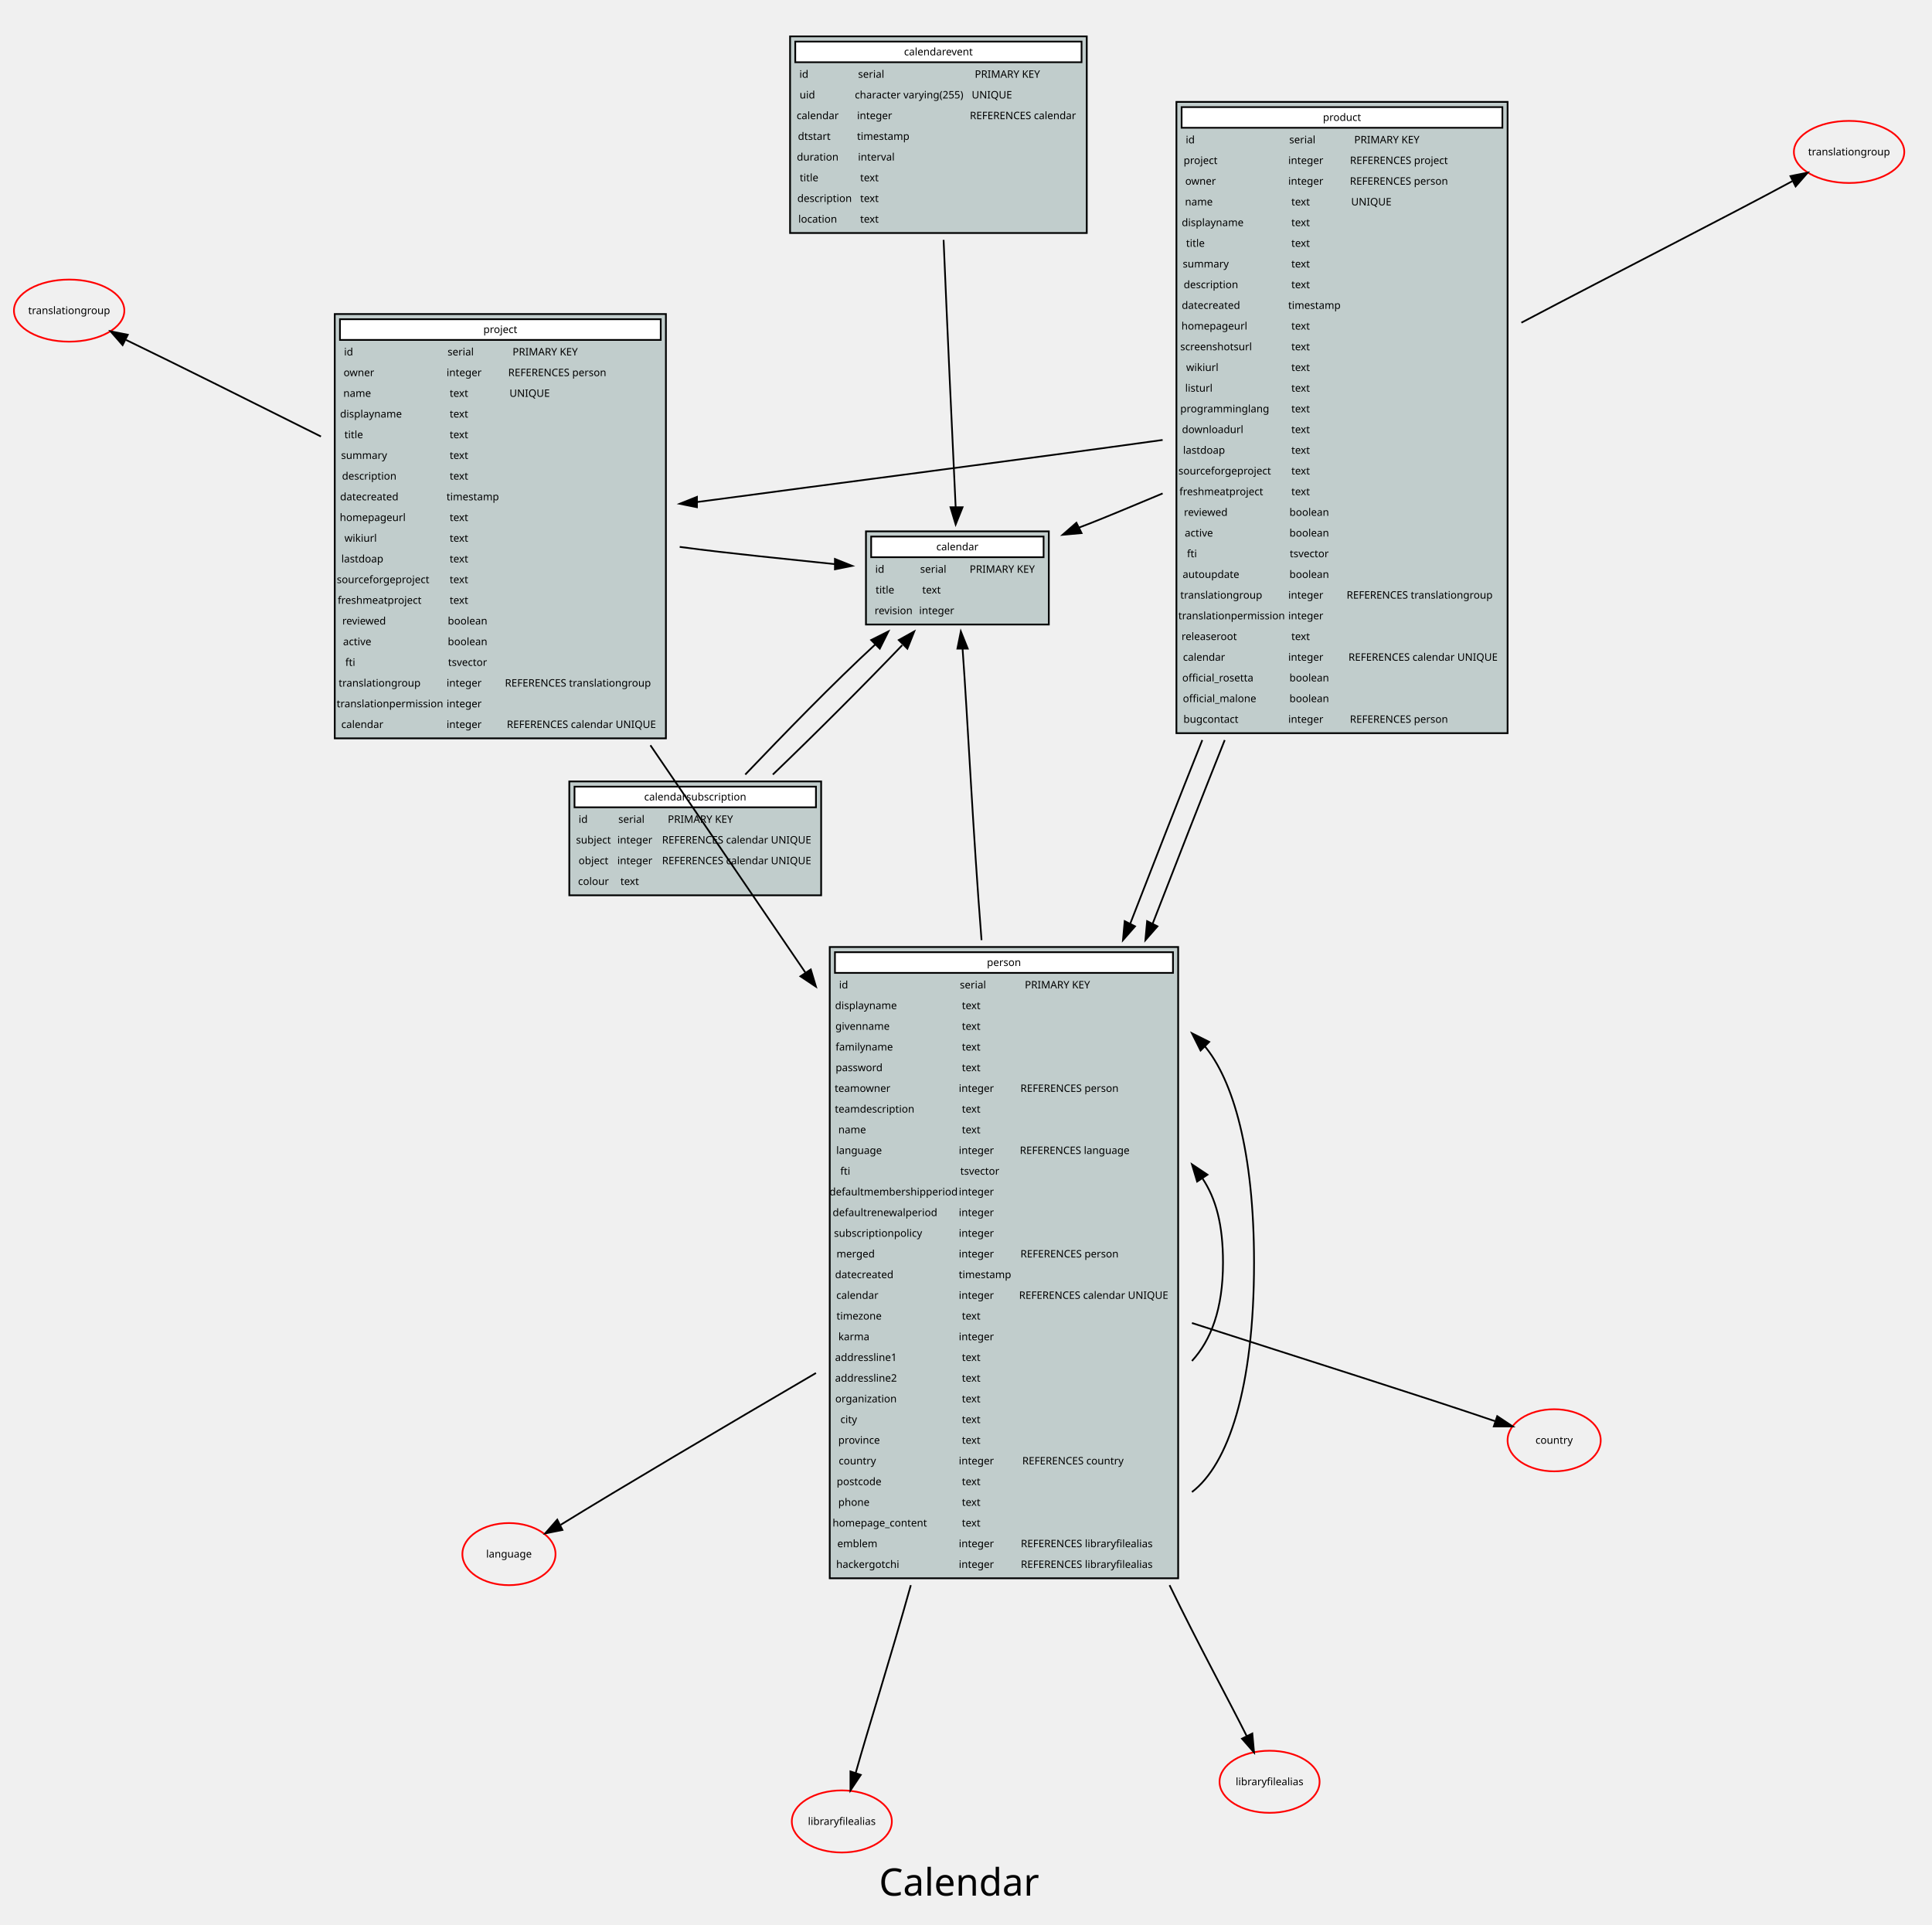
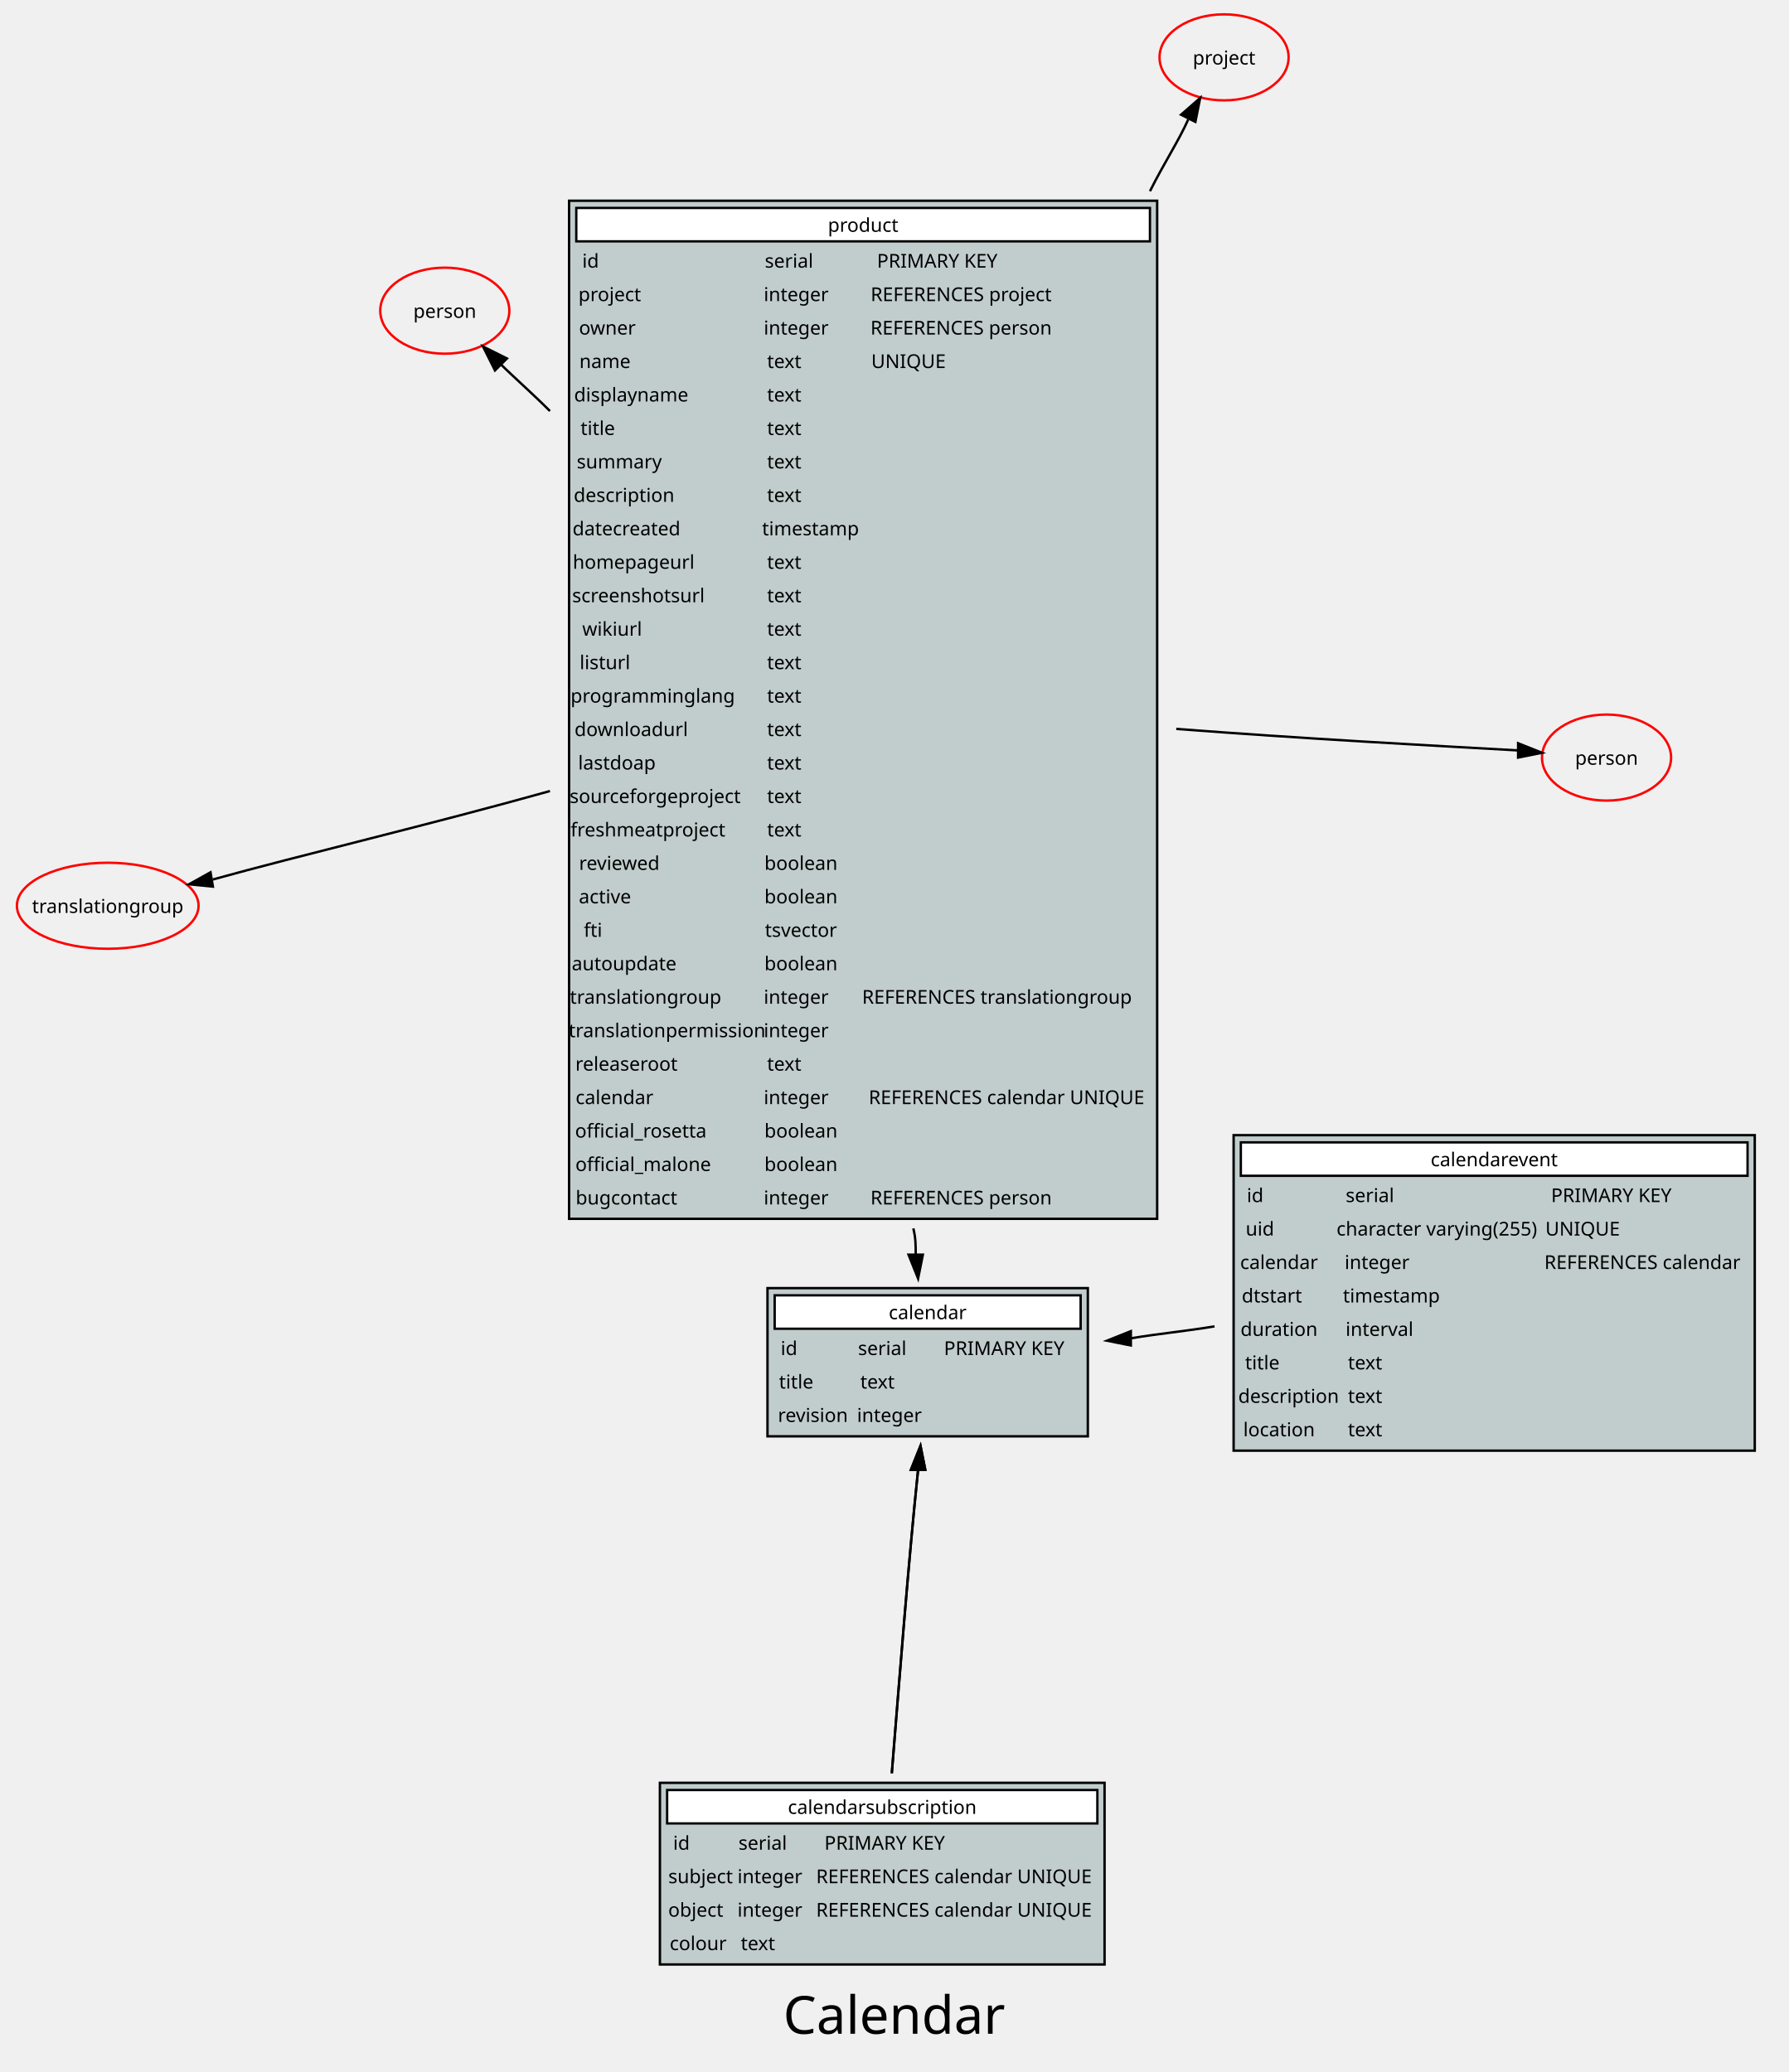
- <svg xmlns="http://www.w3.org/2000/svg" width="537px" height="535px" viewBox="-1 -1 536 534">
-   <g id="graph0" class="graph" transform="scale(0.4785)" style="font-family:Times-Roman;font-size:14.00;">
-     <text text-anchor="middle" style="font-size:22.00;" x="554" y="1097">Calendar</text>
+ <svg xmlns="http://www.w3.org/2000/svg" width="749px" height="868px" viewBox="-1 -1 748 867">
+   <g id="graph0" class="graph" style="font-family:Times-Roman;font-size:14.00;">
+     <text text-anchor="middle" style="font-size:22.00;" x="373" y="850">Calendar</text>
    <g id="node1" class="node">
-       <polygon style="fill:#c1cdcc;stroke:#c1cdcc;" points="500,360 500,306 606,306 606,360 500,360" />
-       <polygon style="fill:white;stroke:white;" points="503,321 503,309 603,309 603,321 503,321" />
-       <text text-anchor="middle" style="font-size:6.00;" x="553" y="317">calendar</text>
-       <polygon style="fill:none;stroke:black;" points="503,321 503,309 603,309 603,321 503,321" />
-       <text text-anchor="middle" style="font-size:6.00;" x="508" y="330">id</text>
-       <text text-anchor="middle" style="font-size:6.00;" x="539" y="330">serial</text>
-       <text text-anchor="middle" style="font-size:6.00;" x="579" y="330"> PRIMARY KEY </text>
-       <text text-anchor="middle" style="font-size:6.00;" x="511" y="342">title</text>
-       <text text-anchor="middle" style="font-size:6.00;" x="538" y="342">text</text>
-       <text text-anchor="middle" style="font-size:6.00;" x="516" y="354">revision</text>
-       <text text-anchor="middle" style="font-size:6.00;" x="541" y="354">integer</text>
-       <polygon style="fill:none;stroke:black;" points="500,360 500,306 606,306 606,360 500,360" />
+       <polygon style="fill:#c1cdcc;stroke:#c1cdcc;" points="320,600 320,538 454,538 454,600 320,600" />
+       <polygon style="fill:white;stroke:white;" points="323,555 323,541 451,541 451,555 323,555" />
+       <text text-anchor="middle" style="font-size:8.00;" x="387" y="551">calendar</text>
+       <polygon style="fill:none;stroke:black;" points="323,555 323,541 451,541 451,555 323,555" />
+       <text text-anchor="middle" style="font-size:8.00;" x="329" y="566">id</text>
+       <text text-anchor="middle" style="font-size:8.00;" x="368" y="566">serial</text>
+       <text text-anchor="middle" style="font-size:8.00;" x="419" y="566"> PRIMARY KEY </text>
+       <text text-anchor="middle" style="font-size:8.00;" x="332" y="580">title</text>
+       <text text-anchor="middle" style="font-size:8.00;" x="366" y="580">text</text>
+       <text text-anchor="middle" style="font-size:8.00;" x="339" y="594">revision</text>
+       <text text-anchor="middle" style="font-size:8.00;" x="371" y="594">integer</text>
+       <polygon style="fill:none;stroke:black;" points="320,600 320,538 454,538 454,600 320,600" />
    </g>
    <g id="node2" class="node">
-       <polygon style="fill:#c1cdcc;stroke:#c1cdcc;" points="456,133 456,19 628,19 628,133 456,133" />
-       <polygon style="fill:white;stroke:white;" points="459,34 459,22 625,22 625,34 459,34" />
-       <text text-anchor="middle" style="font-size:6.00;" x="542" y="30">calendarevent</text>
-       <polygon style="fill:none;stroke:black;" points="459,34 459,22 625,22 625,34 459,34" />
-       <text text-anchor="middle" style="font-size:6.00;" x="464" y="43">id</text>
-       <text text-anchor="middle" style="font-size:6.00;" x="503" y="43">serial</text>
-       <text text-anchor="middle" style="font-size:6.00;" x="582" y="43"> PRIMARY KEY </text>
-       <text text-anchor="middle" style="font-size:6.00;" x="466" y="55">uid</text>
-       <text text-anchor="middle" style="font-size:6.00;" x="525" y="55">character varying(255)</text>
-       <text text-anchor="middle" style="font-size:6.00;" x="573" y="55"> UNIQUE </text>
-       <text text-anchor="middle" style="font-size:6.00;" x="472" y="67">calendar</text>
-       <text text-anchor="middle" style="font-size:6.00;" x="505" y="67">integer</text>
-       <text text-anchor="middle" style="font-size:6.00;" x="591" y="67"> REFERENCES calendar </text>
-       <text text-anchor="middle" style="font-size:6.00;" x="470" y="79">dtstart</text>
-       <text text-anchor="middle" style="font-size:6.00;" x="510" y="79">timestamp</text>
-       <text text-anchor="middle" style="font-size:6.00;" x="472" y="91">duration</text>
-       <text text-anchor="middle" style="font-size:6.00;" x="506" y="91">interval</text>
-       <text text-anchor="middle" style="font-size:6.00;" x="467" y="103">title</text>
-       <text text-anchor="middle" style="font-size:6.00;" x="502" y="103">text</text>
-       <text text-anchor="middle" style="font-size:6.00;" x="476" y="115">description</text>
-       <text text-anchor="middle" style="font-size:6.00;" x="502" y="115">text</text>
-       <text text-anchor="middle" style="font-size:6.00;" x="472" y="127">location</text>
-       <text text-anchor="middle" style="font-size:6.00;" x="502" y="127">text</text>
-       <polygon style="fill:none;stroke:black;" points="456,133 456,19 628,19 628,133 456,133" />
+       <polygon style="fill:#c1cdcc;stroke:#c1cdcc;" points="515,606 515,474 733,474 733,606 515,606" />
+       <polygon style="fill:white;stroke:white;" points="518,491 518,477 730,477 730,491 518,491" />
+       <text text-anchor="middle" style="font-size:8.00;" x="624" y="487">calendarevent</text>
+       <polygon style="fill:none;stroke:black;" points="518,491 518,477 730,477 730,491 518,491" />
+       <text text-anchor="middle" style="font-size:8.00;" x="524" y="502">id</text>
+       <text text-anchor="middle" style="font-size:8.00;" x="572" y="502">serial</text>
+       <text text-anchor="middle" style="font-size:8.00;" x="673" y="502"> PRIMARY KEY </text>
+       <text text-anchor="middle" style="font-size:8.00;" x="526" y="516">uid</text>
+       <text text-anchor="middle" style="font-size:8.00;" x="600" y="516">character varying(255)</text>
+       <text text-anchor="middle" style="font-size:8.00;" x="661" y="516"> UNIQUE </text>
+       <text text-anchor="middle" style="font-size:8.00;" x="534" y="530">calendar</text>
+       <text text-anchor="middle" style="font-size:8.00;" x="575" y="530">integer</text>
+       <text text-anchor="middle" style="font-size:8.00;" x="686" y="530"> REFERENCES calendar </text>
+       <text text-anchor="middle" style="font-size:8.00;" x="531" y="544">dtstart</text>
+       <text text-anchor="middle" style="font-size:8.00;" x="581" y="544">timestamp</text>
+       <text text-anchor="middle" style="font-size:8.00;" x="534" y="558">duration</text>
+       <text text-anchor="middle" style="font-size:8.00;" x="576" y="558">interval</text>
+       <text text-anchor="middle" style="font-size:8.00;" x="527" y="572">title</text>
+       <text text-anchor="middle" style="font-size:8.00;" x="570" y="572">text</text>
+       <text text-anchor="middle" style="font-size:8.00;" x="538" y="586">description</text>
+       <text text-anchor="middle" style="font-size:8.00;" x="570" y="586">text</text>
+       <text text-anchor="middle" style="font-size:8.00;" x="534" y="600">location</text>
+       <text text-anchor="middle" style="font-size:8.00;" x="570" y="600">text</text>
+       <polygon style="fill:none;stroke:black;" points="515,606 515,474 733,474 733,606 515,606" />
    </g>
    <g id="edge2" class="edge">
-       <path style="fill:none;stroke:black;" d="M545,137C547,185 550,250 552,292" />
-       <polygon style="fill:black;stroke:black;" points="556,292 552,302 549,292 556,292" />
+       <path style="fill:none;stroke:black;" d="M507,554C495,556 484,557 472,559" />
+       <polygon style="fill:black;stroke:black;" points="472,562 462,560 472,556 472,562" />
    </g>
    <g id="node3" class="node">
-       <polygon style="fill:#c1cdcc;stroke:#c1cdcc;" points="328,517 328,451 474,451 474,517 328,517" />
-       <polygon style="fill:white;stroke:white;" points="331,466 331,454 471,454 471,466 331,466" />
-       <text text-anchor="middle" style="font-size:6.00;" x="401" y="462">calendarsubscription</text>
-       <polygon style="fill:none;stroke:black;" points="331,466 331,454 471,454 471,466 331,466" />
-       <text text-anchor="middle" style="font-size:6.00;" x="336" y="475">id</text>
-       <text text-anchor="middle" style="font-size:6.00;" x="364" y="475">serial</text>
-       <text text-anchor="middle" style="font-size:6.00;" x="404" y="475"> PRIMARY KEY </text>
-       <text text-anchor="middle" style="font-size:6.00;" x="342" y="487">subject</text>
-       <text text-anchor="middle" style="font-size:6.00;" x="366" y="487">integer</text>
-       <text text-anchor="middle" style="font-size:6.00;" x="425" y="487"> REFERENCES calendar UNIQUE </text>
-       <text text-anchor="middle" style="font-size:6.00;" x="342" y="499">object</text>
-       <text text-anchor="middle" style="font-size:6.00;" x="366" y="499">integer</text>
-       <text text-anchor="middle" style="font-size:6.00;" x="425" y="499"> REFERENCES calendar UNIQUE </text>
-       <text text-anchor="middle" style="font-size:6.00;" x="342" y="511">colour</text>
-       <text text-anchor="middle" style="font-size:6.00;" x="363" y="511">text</text>
-       <polygon style="fill:none;stroke:black;" points="328,517 328,451 474,451 474,517 328,517" />
+       <polygon style="fill:#c1cdcc;stroke:#c1cdcc;" points="275,821 275,745 461,745 461,821 275,821" />
+       <polygon style="fill:white;stroke:white;" points="278,762 278,748 458,748 458,762 278,762" />
+       <text text-anchor="middle" style="font-size:8.00;" x="368" y="758">calendarsubscription</text>
+       <polygon style="fill:none;stroke:black;" points="278,762 278,748 458,748 458,762 278,762" />
+       <text text-anchor="middle" style="font-size:8.00;" x="284" y="773">id</text>
+       <text text-anchor="middle" style="font-size:8.00;" x="318" y="773">serial</text>
+       <text text-anchor="middle" style="font-size:8.00;" x="369" y="773"> PRIMARY KEY </text>
+       <text text-anchor="middle" style="font-size:8.00;" x="292" y="787">subject</text>
+       <text text-anchor="middle" style="font-size:8.00;" x="321" y="787">integer</text>
+       <text text-anchor="middle" style="font-size:8.00;" x="398" y="787"> REFERENCES calendar UNIQUE </text>
+       <text text-anchor="middle" style="font-size:8.00;" x="290" y="801">object</text>
+       <text text-anchor="middle" style="font-size:8.00;" x="321" y="801">integer</text>
+       <text text-anchor="middle" style="font-size:8.00;" x="398" y="801"> REFERENCES calendar UNIQUE </text>
+       <text text-anchor="middle" style="font-size:8.00;" x="291" y="815">colour</text>
+       <text text-anchor="middle" style="font-size:8.00;" x="316" y="815">text</text>
+       <polygon style="fill:none;stroke:black;" points="275,821 275,745 461,745 461,821 275,821" />
    </g>
    <g id="edge4" class="edge">
-       <path style="fill:none;stroke:black;" d="M430,447C452,424 481,394 506,371" />
-       <polygon style="fill:black;stroke:black;" points="503,369 513,364 508,374 503,369" />
+       <path style="fill:none;stroke:black;" d="M372,741C375,704 379,652 383,614" />
+       <polygon style="fill:black;stroke:black;" points="380,614 384,604 386,614 380,614" />
    </g>
    <g id="edge6" class="edge">
-       <path style="fill:none;stroke:black;" d="M446,447C470,424 499,395 521,372" />
-       <polygon style="fill:black;stroke:black;" points="519,369 528,364 524,374 519,369" />
+       <path style="fill:none;stroke:black;" d="M372,741C375,704 379,652 383,614" />
+       <polygon style="fill:black;stroke:black;" points="380,614 384,604 386,614 380,614" />
    </g>
    <g id="node4" class="node">
-       <polygon style="fill:#c1cdcc;stroke:#c1cdcc;" points="479,913 479,547 681,547 681,913 479,913" />
-       <polygon style="fill:white;stroke:white;" points="482,562 482,550 678,550 678,562 482,562" />
-       <text text-anchor="middle" style="font-size:6.00;" x="580" y="558">person</text>
-       <polygon style="fill:none;stroke:black;" points="482,562 482,550 678,550 678,562 482,562" />
-       <text text-anchor="middle" style="font-size:6.00;" x="487" y="571">id</text>
-       <text text-anchor="middle" style="font-size:6.00;" x="562" y="571">serial</text>
-       <text text-anchor="middle" style="font-size:6.00;" x="611" y="571"> PRIMARY KEY </text>
-       <text text-anchor="middle" style="font-size:6.00;" x="500" y="583">displayname</text>
-       <text text-anchor="middle" style="font-size:6.00;" x="561" y="583">text</text>
-       <text text-anchor="middle" style="font-size:6.00;" x="498" y="595">givenname</text>
-       <text text-anchor="middle" style="font-size:6.00;" x="561" y="595">text</text>
-       <text text-anchor="middle" style="font-size:6.00;" x="499" y="607">familyname</text>
-       <text text-anchor="middle" style="font-size:6.00;" x="561" y="607">text</text>
-       <text text-anchor="middle" style="font-size:6.00;" x="496" y="619">password</text>
-       <text text-anchor="middle" style="font-size:6.00;" x="561" y="619">text</text>
-       <text text-anchor="middle" style="font-size:6.00;" x="498" y="631">teamowner</text>
-       <text text-anchor="middle" style="font-size:6.00;" x="564" y="631">integer</text>
-       <text text-anchor="middle" style="font-size:6.00;" x="618" y="631"> REFERENCES person </text>
-       <text text-anchor="middle" style="font-size:6.00;" x="505" y="643">teamdescription</text>
-       <text text-anchor="middle" style="font-size:6.00;" x="561" y="643">text</text>
-       <text text-anchor="middle" style="font-size:6.00;" x="492" y="655">name</text>
-       <text text-anchor="middle" style="font-size:6.00;" x="561" y="655">text</text>
-       <text text-anchor="middle" style="font-size:6.00;" x="496" y="667">language</text>
-       <text text-anchor="middle" style="font-size:6.00;" x="564" y="667">integer</text>
-       <text text-anchor="middle" style="font-size:6.00;" x="621" y="667"> REFERENCES language </text>
-       <text text-anchor="middle" style="font-size:6.00;" x="488" y="679">fti</text>
-       <text text-anchor="middle" style="font-size:6.00;" x="566" y="679">tsvector</text>
-       <text text-anchor="middle" style="font-size:6.00;" x="516" y="691">defaultmembershipperiod</text>
-       <text text-anchor="middle" style="font-size:6.00;" x="564" y="691">integer</text>
-       <text text-anchor="middle" style="font-size:6.00;" x="511" y="703">defaultrenewalperiod</text>
-       <text text-anchor="middle" style="font-size:6.00;" x="564" y="703">integer</text>
-       <text text-anchor="middle" style="font-size:6.00;" x="507" y="715">subscriptionpolicy</text>
-       <text text-anchor="middle" style="font-size:6.00;" x="564" y="715">integer</text>
-       <text text-anchor="middle" style="font-size:6.00;" x="494" y="727">merged</text>
-       <text text-anchor="middle" style="font-size:6.00;" x="564" y="727">integer</text>
-       <text text-anchor="middle" style="font-size:6.00;" x="618" y="727"> REFERENCES person </text>
-       <text text-anchor="middle" style="font-size:6.00;" x="499" y="739">datecreated</text>
-       <text text-anchor="middle" style="font-size:6.00;" x="569" y="739">timestamp</text>
-       <text text-anchor="middle" style="font-size:6.00;" x="495" y="751">calendar</text>
-       <text text-anchor="middle" style="font-size:6.00;" x="564" y="751">integer</text>
-       <text text-anchor="middle" style="font-size:6.00;" x="632" y="751"> REFERENCES calendar UNIQUE </text>
-       <text text-anchor="middle" style="font-size:6.00;" x="496" y="763">timezone</text>
-       <text text-anchor="middle" style="font-size:6.00;" x="561" y="763">text</text>
-       <text text-anchor="middle" style="font-size:6.00;" x="493" y="775">karma</text>
-       <text text-anchor="middle" style="font-size:6.00;" x="564" y="775">integer</text>
-       <text text-anchor="middle" style="font-size:6.00;" x="500" y="787">addressline1</text>
-       <text text-anchor="middle" style="font-size:6.00;" x="561" y="787">text</text>
-       <text text-anchor="middle" style="font-size:6.00;" x="500" y="799">addressline2</text>
-       <text text-anchor="middle" style="font-size:6.00;" x="561" y="799">text</text>
-       <text text-anchor="middle" style="font-size:6.00;" x="500" y="811">organization</text>
-       <text text-anchor="middle" style="font-size:6.00;" x="561" y="811">text</text>
-       <text text-anchor="middle" style="font-size:6.00;" x="490" y="823">city</text>
-       <text text-anchor="middle" style="font-size:6.00;" x="561" y="823">text</text>
-       <text text-anchor="middle" style="font-size:6.00;" x="496" y="835">province</text>
-       <text text-anchor="middle" style="font-size:6.00;" x="561" y="835">text</text>
-       <text text-anchor="middle" style="font-size:6.00;" x="495" y="847">country</text>
-       <text text-anchor="middle" style="font-size:6.00;" x="564" y="847">integer</text>
-       <text text-anchor="middle" style="font-size:6.00;" x="620" y="847"> REFERENCES country </text>
-       <text text-anchor="middle" style="font-size:6.00;" x="496" y="859">postcode</text>
-       <text text-anchor="middle" style="font-size:6.00;" x="561" y="859">text</text>
-       <text text-anchor="middle" style="font-size:6.00;" x="493" y="871">phone</text>
-       <text text-anchor="middle" style="font-size:6.00;" x="561" y="871">text</text>
-       <text text-anchor="middle" style="font-size:6.00;" x="508" y="883">homepage_content</text>
-       <text text-anchor="middle" style="font-size:6.00;" x="561" y="883">text</text>
-       <text text-anchor="middle" style="font-size:6.00;" x="495" y="895">emblem</text>
-       <text text-anchor="middle" style="font-size:6.00;" x="564" y="895">integer</text>
-       <text text-anchor="middle" style="font-size:6.00;" x="628" y="895"> REFERENCES libraryfilealias </text>
-       <text text-anchor="middle" style="font-size:6.00;" x="501" y="907">hackergotchi</text>
-       <text text-anchor="middle" style="font-size:6.00;" x="564" y="907">integer</text>
-       <text text-anchor="middle" style="font-size:6.00;" x="628" y="907"> REFERENCES libraryfilealias </text>
-       <polygon style="fill:none;stroke:black;" points="479,913 479,547 681,547 681,913 479,913" />
+       <polygon style="fill:#c1cdcc;stroke:#c1cdcc;" points="237,509 237,83 483,83 483,509 237,509" />
+       <polygon style="fill:white;stroke:white;" points="240,100 240,86 480,86 480,100 240,100" />
+       <text text-anchor="middle" style="font-size:8.00;" x="360" y="96">product</text>
+       <polygon style="fill:none;stroke:black;" points="240,100 240,86 480,86 480,100 240,100" />
+       <text text-anchor="middle" style="font-size:8.00;" x="246" y="111">id</text>
+       <text text-anchor="middle" style="font-size:8.00;" x="329" y="111">serial</text>
+       <text text-anchor="middle" style="font-size:8.00;" x="391" y="111"> PRIMARY KEY </text>
+       <text text-anchor="middle" style="font-size:8.00;" x="254" y="125">project</text>
+       <text text-anchor="middle" style="font-size:8.00;" x="332" y="125">integer</text>
+       <text text-anchor="middle" style="font-size:8.00;" x="401" y="125"> REFERENCES project </text>
+       <text text-anchor="middle" style="font-size:8.00;" x="253" y="139">owner</text>
+       <text text-anchor="middle" style="font-size:8.00;" x="332" y="139">integer</text>
+       <text text-anchor="middle" style="font-size:8.00;" x="401" y="139"> REFERENCES person </text>
+       <text text-anchor="middle" style="font-size:8.00;" x="252" y="153">name</text>
+       <text text-anchor="middle" style="font-size:8.00;" x="327" y="153">text</text>
+       <text text-anchor="middle" style="font-size:8.00;" x="379" y="153"> UNIQUE </text>
+       <text text-anchor="middle" style="font-size:8.00;" x="263" y="167">displayname</text>
+       <text text-anchor="middle" style="font-size:8.00;" x="327" y="167">text</text>
+       <text text-anchor="middle" style="font-size:8.00;" x="249" y="181">title</text>
+       <text text-anchor="middle" style="font-size:8.00;" x="327" y="181">text</text>
+       <text text-anchor="middle" style="font-size:8.00;" x="258" y="195">summary</text>
+       <text text-anchor="middle" style="font-size:8.00;" x="327" y="195">text</text>
+       <text text-anchor="middle" style="font-size:8.00;" x="260" y="209">description</text>
+       <text text-anchor="middle" style="font-size:8.00;" x="327" y="209">text</text>
+       <text text-anchor="middle" style="font-size:8.00;" x="261" y="223">datecreated</text>
+       <text text-anchor="middle" style="font-size:8.00;" x="338" y="223">timestamp</text>
+       <text text-anchor="middle" style="font-size:8.00;" x="264" y="237">homepageurl</text>
+       <text text-anchor="middle" style="font-size:8.00;" x="327" y="237">text</text>
+       <text text-anchor="middle" style="font-size:8.00;" x="266" y="251">screenshotsurl</text>
+       <text text-anchor="middle" style="font-size:8.00;" x="327" y="251">text</text>
+       <text text-anchor="middle" style="font-size:8.00;" x="255" y="265">wikiurl</text>
+       <text text-anchor="middle" style="font-size:8.00;" x="327" y="265">text</text>
+       <text text-anchor="middle" style="font-size:8.00;" x="252" y="279">listurl</text>
+       <text text-anchor="middle" style="font-size:8.00;" x="327" y="279">text</text>
+       <text text-anchor="middle" style="font-size:8.00;" x="272" y="293">programminglang</text>
+       <text text-anchor="middle" style="font-size:8.00;" x="327" y="293">text</text>
+       <text text-anchor="middle" style="font-size:8.00;" x="263" y="307">downloadurl</text>
+       <text text-anchor="middle" style="font-size:8.00;" x="327" y="307">text</text>
+       <text text-anchor="middle" style="font-size:8.00;" x="257" y="321">lastdoap</text>
+       <text text-anchor="middle" style="font-size:8.00;" x="327" y="321">text</text>
+       <text text-anchor="middle" style="font-size:8.00;" x="273" y="335">sourceforgeproject</text>
+       <text text-anchor="middle" style="font-size:8.00;" x="327" y="335">text</text>
+       <text text-anchor="middle" style="font-size:8.00;" x="270" y="349">freshmeatproject</text>
+       <text text-anchor="middle" style="font-size:8.00;" x="327" y="349">text</text>
+       <text text-anchor="middle" style="font-size:8.00;" x="258" y="363">reviewed</text>
+       <text text-anchor="middle" style="font-size:8.00;" x="334" y="363">boolean</text>
+       <text text-anchor="middle" style="font-size:8.00;" x="252" y="377">active</text>
+       <text text-anchor="middle" style="font-size:8.00;" x="334" y="377">boolean</text>
+       <text text-anchor="middle" style="font-size:8.00;" x="247" y="391">fti</text>
+       <text text-anchor="middle" style="font-size:8.00;" x="334" y="391">tsvector</text>
+       <text text-anchor="middle" style="font-size:8.00;" x="260" y="405">autoupdate</text>
+       <text text-anchor="middle" style="font-size:8.00;" x="334" y="405">boolean</text>
+       <text text-anchor="middle" style="font-size:8.00;" x="269" y="419">translationgroup</text>
+       <text text-anchor="middle" style="font-size:8.00;" x="332" y="419">integer</text>
+       <text text-anchor="middle" style="font-size:8.00;" x="416" y="419"> REFERENCES translationgroup </text>
+       <text text-anchor="middle" style="font-size:8.00;" x="278" y="433">translationpermission</text>
+       <text text-anchor="middle" style="font-size:8.00;" x="332" y="433">integer</text>
+       <text text-anchor="middle" style="font-size:8.00;" x="261" y="447">releaseroot</text>
+       <text text-anchor="middle" style="font-size:8.00;" x="327" y="447">text</text>
+       <text text-anchor="middle" style="font-size:8.00;" x="256" y="461">calendar</text>
+       <text text-anchor="middle" style="font-size:8.00;" x="332" y="461">integer</text>
+       <text text-anchor="middle" style="font-size:8.00;" x="420" y="461"> REFERENCES calendar UNIQUE </text>
+       <text text-anchor="middle" style="font-size:8.00;" x="267" y="475">official_rosetta</text>
+       <text text-anchor="middle" style="font-size:8.00;" x="334" y="475">boolean</text>
+       <text text-anchor="middle" style="font-size:8.00;" x="268" y="489">official_malone</text>
+       <text text-anchor="middle" style="font-size:8.00;" x="334" y="489">boolean</text>
+       <text text-anchor="middle" style="font-size:8.00;" x="261" y="503">bugcontact</text>
+       <text text-anchor="middle" style="font-size:8.00;" x="332" y="503">integer</text>
+       <text text-anchor="middle" style="font-size:8.00;" x="401" y="503"> REFERENCES person </text>
+       <polygon style="fill:none;stroke:black;" points="237,509 237,83 483,83 483,509 237,509" />
    </g>
    <g id="edge14" class="edge">
-       <path style="fill:none;stroke:black;" d="M567,543C562,480 559,415 556,374" />
-       <polygon style="fill:black;stroke:black;" points="553,374 555,364 559,374 553,374" />
+       <path style="fill:none;stroke:black;" d="M381,513C382,517 382,520 382,524" />
+       <polygon style="fill:black;stroke:black;" points="385,524 383,534 379,524 385,524" />
+     </g>
+     <g id="node8" class="node">
+       <ellipse cx="511" cy="23" rx="27" ry="18" style="fill:none;stroke:red;" />
+       <text text-anchor="middle" style="font-size:8.00;" x="511" y="26">project</text>
    </g>
    <g id="edge8" class="edge">
-       <path style="fill:none;stroke:black;" d="M689,787C700,775 707,757 707,730 707,708 703,693 695,681" />
-       <polygon style="fill:black;stroke:black;" points="692,683 689,673 698,679 692,683" />
+       <path style="fill:none;stroke:black;" d="M480,79C486,67 492,58 496,49" />
+       <polygon style="fill:black;stroke:black;" points="493,47 501,40 499,50 493,47" />
+     </g>
+     <g id="node10" class="node">
+       <ellipse cx="185" cy="129" rx="27" ry="18" style="fill:none;stroke:red;" />
+       <text text-anchor="middle" style="font-size:8.00;" x="185" y="132">person</text>
+     </g>
+     <g id="edge10" class="edge">
+       <path style="fill:none;stroke:black;" d="M229,171C221,163 214,157 208,151" />
+       <polygon style="fill:black;stroke:black;" points="206,154 201,144 211,149 206,154" />
+     </g>
+     <g id="node12" class="node">
+       <ellipse cx="44" cy="378" rx="38" ry="18" style="fill:none;stroke:red;" />
+       <text text-anchor="middle" style="font-size:8.00;" x="44" y="381">translationgroup</text>
    </g>
    <g id="edge12" class="edge">
-       <path style="fill:none;stroke:black;" d="M689,863C710,847 725,803 725,730 725,666 713,624 696,604" />
-       <polygon style="fill:black;stroke:black;" points="694,607 689,597 699,602 694,607" />
-     </g>
-     <g id="node11" class="node">
-       <ellipse cx="293" cy="899" rx="27" ry="18" style="fill:none;stroke:red;" />
-       <text text-anchor="middle" style="font-size:6.00;" x="293" y="901">language</text>
-     </g>
-     <g id="edge10" class="edge">
-       <path style="fill:none;stroke:black;" d="M471,794C418,825 357,861 323,882" />
-       <polygon style="fill:black;stroke:black;" points="324,885 314,887 321,879 324,885" />
+       <path style="fill:none;stroke:black;" d="M229,330C179,344 124,357 88,367" />
+       <polygon style="fill:black;stroke:black;" points="88,370 78,369 87,364 88,370" />
    </g>
    <g id="node15" class="node">
-       <ellipse cx="899" cy="833" rx="27" ry="18" style="fill:none;stroke:red;" />
-       <text text-anchor="middle" style="font-size:6.00;" x="899" y="835">country</text>
+       <ellipse cx="671" cy="316" rx="27" ry="18" style="fill:none;stroke:red;" />
+       <text text-anchor="middle" style="font-size:8.00;" x="671" y="319">person</text>
    </g>
    <g id="edge16" class="edge">
-       <path style="fill:none;stroke:black;" d="M689,765C751,785 824,808 865,822" />
-       <polygon style="fill:black;stroke:black;" points="866,819 875,825 864,825 866,819" />
-     </g>
-     <g id="node17" class="node">
-       <ellipse cx="486" cy="1054" rx="29" ry="18" style="fill:none;stroke:red;" />
-       <text text-anchor="middle" style="font-size:6.00;" x="486" y="1056">libraryfilealias</text>
-     </g>
-     <g id="edge18" class="edge">
-       <path style="fill:none;stroke:black;" d="M526,917C514,960 501,1001 494,1026" />
-       <polygon style="fill:black;stroke:black;" points="497,1027 491,1036 491,1025 497,1027" />
-     </g>
-     <g id="node19" class="node">
-       <ellipse cx="734" cy="1031" rx="29" ry="18" style="fill:none;stroke:red;" />
-       <text text-anchor="middle" style="font-size:6.00;" x="734" y="1033">libraryfilealias</text>
-     </g>
-     <g id="edge20" class="edge">
-       <path style="fill:none;stroke:black;" d="M676,917C693,952 710,983 721,1005" />
-       <polygon style="fill:black;stroke:black;" points="724,1003 725,1014 718,1006 724,1003" />
-     </g>
-     <g id="node5" class="node">
-       <polygon style="fill:#c1cdcc;stroke:#c1cdcc;" points="680,423 680,57 872,57 872,423 680,423" />
-       <polygon style="fill:white;stroke:white;" points="683,72 683,60 869,60 869,72 683,72" />
-       <text text-anchor="middle" style="font-size:6.00;" x="776" y="68">product</text>
-       <polygon style="fill:none;stroke:black;" points="683,72 683,60 869,60 869,72 683,72" />
-       <text text-anchor="middle" style="font-size:6.00;" x="688" y="81">id</text>
-       <text text-anchor="middle" style="font-size:6.00;" x="753" y="81">serial</text>
-       <text text-anchor="middle" style="font-size:6.00;" x="802" y="81"> PRIMARY KEY </text>
-       <text text-anchor="middle" style="font-size:6.00;" x="694" y="93">project</text>
-       <text text-anchor="middle" style="font-size:6.00;" x="755" y="93">integer</text>
-       <text text-anchor="middle" style="font-size:6.00;" x="809" y="93"> REFERENCES project </text>
-       <text text-anchor="middle" style="font-size:6.00;" x="694" y="105">owner</text>
-       <text text-anchor="middle" style="font-size:6.00;" x="755" y="105">integer</text>
-       <text text-anchor="middle" style="font-size:6.00;" x="809" y="105"> REFERENCES person </text>
-       <text text-anchor="middle" style="font-size:6.00;" x="693" y="117">name</text>
-       <text text-anchor="middle" style="font-size:6.00;" x="752" y="117">text</text>
-       <text text-anchor="middle" style="font-size:6.00;" x="793" y="117"> UNIQUE </text>
-       <text text-anchor="middle" style="font-size:6.00;" x="701" y="129">displayname</text>
-       <text text-anchor="middle" style="font-size:6.00;" x="752" y="129">text</text>
-       <text text-anchor="middle" style="font-size:6.00;" x="691" y="141">title</text>
-       <text text-anchor="middle" style="font-size:6.00;" x="752" y="141">text</text>
-       <text text-anchor="middle" style="font-size:6.00;" x="697" y="153">summary</text>
-       <text text-anchor="middle" style="font-size:6.00;" x="752" y="153">text</text>
-       <text text-anchor="middle" style="font-size:6.00;" x="700" y="165">description</text>
-       <text text-anchor="middle" style="font-size:6.00;" x="752" y="165">text</text>
-       <text text-anchor="middle" style="font-size:6.00;" x="700" y="177">datecreated</text>
-       <text text-anchor="middle" style="font-size:6.00;" x="760" y="177">timestamp</text>
-       <text text-anchor="middle" style="font-size:6.00;" x="702" y="189">homepageurl</text>
-       <text text-anchor="middle" style="font-size:6.00;" x="752" y="189">text</text>
-       <text text-anchor="middle" style="font-size:6.00;" x="703" y="201">screenshotsurl</text>
-       <text text-anchor="middle" style="font-size:6.00;" x="752" y="201">text</text>
-       <text text-anchor="middle" style="font-size:6.00;" x="695" y="213">wikiurl</text>
-       <text text-anchor="middle" style="font-size:6.00;" x="752" y="213">text</text>
-       <text text-anchor="middle" style="font-size:6.00;" x="693" y="225">listurl</text>
-       <text text-anchor="middle" style="font-size:6.00;" x="752" y="225">text</text>
-       <text text-anchor="middle" style="font-size:6.00;" x="708" y="237">programminglang</text>
-       <text text-anchor="middle" style="font-size:6.00;" x="752" y="237">text</text>
-       <text text-anchor="middle" style="font-size:6.00;" x="701" y="249">downloadurl</text>
-       <text text-anchor="middle" style="font-size:6.00;" x="752" y="249">text</text>
-       <text text-anchor="middle" style="font-size:6.00;" x="696" y="261">lastdoap</text>
-       <text text-anchor="middle" style="font-size:6.00;" x="752" y="261">text</text>
-       <text text-anchor="middle" style="font-size:6.00;" x="708" y="273">sourceforgeproject</text>
-       <text text-anchor="middle" style="font-size:6.00;" x="752" y="273">text</text>
-       <text text-anchor="middle" style="font-size:6.00;" x="706" y="285">freshmeatproject</text>
-       <text text-anchor="middle" style="font-size:6.00;" x="752" y="285">text</text>
-       <text text-anchor="middle" style="font-size:6.00;" x="697" y="297">reviewed</text>
-       <text text-anchor="middle" style="font-size:6.00;" x="757" y="297">boolean</text>
-       <text text-anchor="middle" style="font-size:6.00;" x="693" y="309">active</text>
-       <text text-anchor="middle" style="font-size:6.00;" x="757" y="309">boolean</text>
-       <text text-anchor="middle" style="font-size:6.00;" x="689" y="321">fti</text>
-       <text text-anchor="middle" style="font-size:6.00;" x="757" y="321">tsvector</text>
-       <text text-anchor="middle" style="font-size:6.00;" x="700" y="333">autoupdate</text>
-       <text text-anchor="middle" style="font-size:6.00;" x="757" y="333">boolean</text>
-       <text text-anchor="middle" style="font-size:6.00;" x="706" y="345">translationgroup</text>
-       <text text-anchor="middle" style="font-size:6.00;" x="755" y="345">integer</text>
-       <text text-anchor="middle" style="font-size:6.00;" x="821" y="345"> REFERENCES translationgroup </text>
-       <text text-anchor="middle" style="font-size:6.00;" x="712" y="357">translationpermission</text>
-       <text text-anchor="middle" style="font-size:6.00;" x="755" y="357">integer</text>
-       <text text-anchor="middle" style="font-size:6.00;" x="699" y="369">releaseroot</text>
-       <text text-anchor="middle" style="font-size:6.00;" x="752" y="369">text</text>
-       <text text-anchor="middle" style="font-size:6.00;" x="696" y="381">calendar</text>
-       <text text-anchor="middle" style="font-size:6.00;" x="755" y="381">integer</text>
-       <text text-anchor="middle" style="font-size:6.00;" x="823" y="381"> REFERENCES calendar UNIQUE </text>
-       <text text-anchor="middle" style="font-size:6.00;" x="704" y="393">official_rosetta</text>
-       <text text-anchor="middle" style="font-size:6.00;" x="757" y="393">boolean</text>
-       <text text-anchor="middle" style="font-size:6.00;" x="705" y="405">official_malone</text>
-       <text text-anchor="middle" style="font-size:6.00;" x="757" y="405">boolean</text>
-       <text text-anchor="middle" style="font-size:6.00;" x="700" y="417">bugcontact</text>
-       <text text-anchor="middle" style="font-size:6.00;" x="755" y="417">integer</text>
-       <text text-anchor="middle" style="font-size:6.00;" x="809" y="417"> REFERENCES person </text>
-       <polygon style="fill:none;stroke:black;" points="680,423 680,57 872,57 872,423 680,423" />
-     </g>
-     <g id="edge28" class="edge">
-       <path style="fill:none;stroke:black;" d="M672,284C655,291 639,298 623,304" />
-       <polygon style="fill:black;stroke:black;" points="625,307 614,308 622,301 625,307" />
-     </g>
-     <g id="edge24" class="edge">
-       <path style="fill:none;stroke:black;" d="M708,427C694,462 680,498 666,534" />
-       <polygon style="fill:black;stroke:black;" points="669,535 662,543 663,532 669,535" />
-     </g>
-     <g id="edge30" class="edge">
-       <path style="fill:none;stroke:black;" d="M695,427C681,462 667,498 653,534" />
-       <polygon style="fill:black;stroke:black;" points="656,535 649,543 650,532 656,535" />
-     </g>
-     <g id="node6" class="node">
-       <polygon style="fill:#c1cdcc;stroke:#c1cdcc;" points="192,426 192,180 384,180 384,426 192,426" />
-       <polygon style="fill:white;stroke:white;" points="195,195 195,183 381,183 381,195 195,195" />
-       <text text-anchor="middle" style="font-size:6.00;" x="288" y="191">project</text>
-       <polygon style="fill:none;stroke:black;" points="195,195 195,183 381,183 381,195 195,195" />
-       <text text-anchor="middle" style="font-size:6.00;" x="200" y="204">id</text>
-       <text text-anchor="middle" style="font-size:6.00;" x="265" y="204">serial</text>
-       <text text-anchor="middle" style="font-size:6.00;" x="314" y="204"> PRIMARY KEY </text>
-       <text text-anchor="middle" style="font-size:6.00;" x="206" y="216">owner</text>
-       <text text-anchor="middle" style="font-size:6.00;" x="267" y="216">integer</text>
-       <text text-anchor="middle" style="font-size:6.00;" x="321" y="216"> REFERENCES person </text>
-       <text text-anchor="middle" style="font-size:6.00;" x="205" y="228">name</text>
-       <text text-anchor="middle" style="font-size:6.00;" x="264" y="228">text</text>
-       <text text-anchor="middle" style="font-size:6.00;" x="305" y="228"> UNIQUE </text>
-       <text text-anchor="middle" style="font-size:6.00;" x="213" y="240">displayname</text>
-       <text text-anchor="middle" style="font-size:6.00;" x="264" y="240">text</text>
-       <text text-anchor="middle" style="font-size:6.00;" x="203" y="252">title</text>
-       <text text-anchor="middle" style="font-size:6.00;" x="264" y="252">text</text>
-       <text text-anchor="middle" style="font-size:6.00;" x="209" y="264">summary</text>
-       <text text-anchor="middle" style="font-size:6.00;" x="264" y="264">text</text>
-       <text text-anchor="middle" style="font-size:6.00;" x="212" y="276">description</text>
-       <text text-anchor="middle" style="font-size:6.00;" x="264" y="276">text</text>
-       <text text-anchor="middle" style="font-size:6.00;" x="212" y="288">datecreated</text>
-       <text text-anchor="middle" style="font-size:6.00;" x="272" y="288">timestamp</text>
-       <text text-anchor="middle" style="font-size:6.00;" x="214" y="300">homepageurl</text>
-       <text text-anchor="middle" style="font-size:6.00;" x="264" y="300">text</text>
-       <text text-anchor="middle" style="font-size:6.00;" x="207" y="312">wikiurl</text>
-       <text text-anchor="middle" style="font-size:6.00;" x="264" y="312">text</text>
-       <text text-anchor="middle" style="font-size:6.00;" x="208" y="324">lastdoap</text>
-       <text text-anchor="middle" style="font-size:6.00;" x="264" y="324">text</text>
-       <text text-anchor="middle" style="font-size:6.00;" x="220" y="336">sourceforgeproject</text>
-       <text text-anchor="middle" style="font-size:6.00;" x="264" y="336">text</text>
-       <text text-anchor="middle" style="font-size:6.00;" x="218" y="348">freshmeatproject</text>
-       <text text-anchor="middle" style="font-size:6.00;" x="264" y="348">text</text>
-       <text text-anchor="middle" style="font-size:6.00;" x="209" y="360">reviewed</text>
-       <text text-anchor="middle" style="font-size:6.00;" x="269" y="360">boolean</text>
-       <text text-anchor="middle" style="font-size:6.00;" x="205" y="372">active</text>
-       <text text-anchor="middle" style="font-size:6.00;" x="269" y="372">boolean</text>
-       <text text-anchor="middle" style="font-size:6.00;" x="201" y="384">fti</text>
-       <text text-anchor="middle" style="font-size:6.00;" x="269" y="384">tsvector</text>
-       <text text-anchor="middle" style="font-size:6.00;" x="218" y="396">translationgroup</text>
-       <text text-anchor="middle" style="font-size:6.00;" x="267" y="396">integer</text>
-       <text text-anchor="middle" style="font-size:6.00;" x="333" y="396"> REFERENCES translationgroup </text>
-       <text text-anchor="middle" style="font-size:6.00;" x="224" y="408">translationpermission</text>
-       <text text-anchor="middle" style="font-size:6.00;" x="267" y="408">integer</text>
-       <text text-anchor="middle" style="font-size:6.00;" x="208" y="420">calendar</text>
-       <text text-anchor="middle" style="font-size:6.00;" x="267" y="420">integer</text>
-       <text text-anchor="middle" style="font-size:6.00;" x="335" y="420"> REFERENCES calendar UNIQUE </text>
-       <polygon style="fill:none;stroke:black;" points="192,426 192,180 384,180 384,426 192,426" />
-     </g>
-     <g id="edge22" class="edge">
-       <path style="fill:none;stroke:black;" d="M672,253C593,264 484,278 402,289" />
-       <polygon style="fill:black;stroke:black;" points="402,292 392,290 402,286 402,292" />
-     </g>
-     <g id="node23" class="node">
-       <ellipse cx="1070" cy="86" rx="32" ry="18" style="fill:none;stroke:red;" />
-       <text text-anchor="middle" style="font-size:6.00;" x="1070" y="88">translationgroup</text>
-     </g>
-     <g id="edge26" class="edge">
-       <path style="fill:none;stroke:black;" d="M880,185C935,156 1000,123 1037,103" />
-       <polygon style="fill:black;stroke:black;" points="1036,100 1046,98 1039,106 1036,100" />
-     </g>
-     <g id="edge36" class="edge">
-       <path style="fill:none;stroke:black;" d="M392,315C422,319 454,322 482,325" />
-       <polygon style="fill:black;stroke:black;" points="482,322 492,326 482,328 482,322" />
-     </g>
-     <g id="edge32" class="edge">
-       <path style="fill:none;stroke:black;" d="M375,430C403,471 435,518 465,562" />
-       <polygon style="fill:black;stroke:black;" points="468,560 471,570 462,564 468,560" />
-     </g>
-     <g id="node28" class="node">
-       <ellipse cx="38" cy="178" rx="32" ry="18" style="fill:none;stroke:red;" />
-       <text text-anchor="middle" style="font-size:6.00;" x="38" y="180">translationgroup</text>
-     </g>
-     <g id="edge34" class="edge">
-       <path style="fill:none;stroke:black;" d="M184,251C144,231 100,209 71,195" />
-       <polygon style="fill:black;stroke:black;" points="69,198 62,190 72,192 69,198" />
+       <path style="fill:none;stroke:black;" d="M491,304C543,308 598,311 634,313" />
+       <polygon style="fill:black;stroke:black;" points="634,310 644,314 634,316 634,310" />
    </g>
  </g>
</svg>
